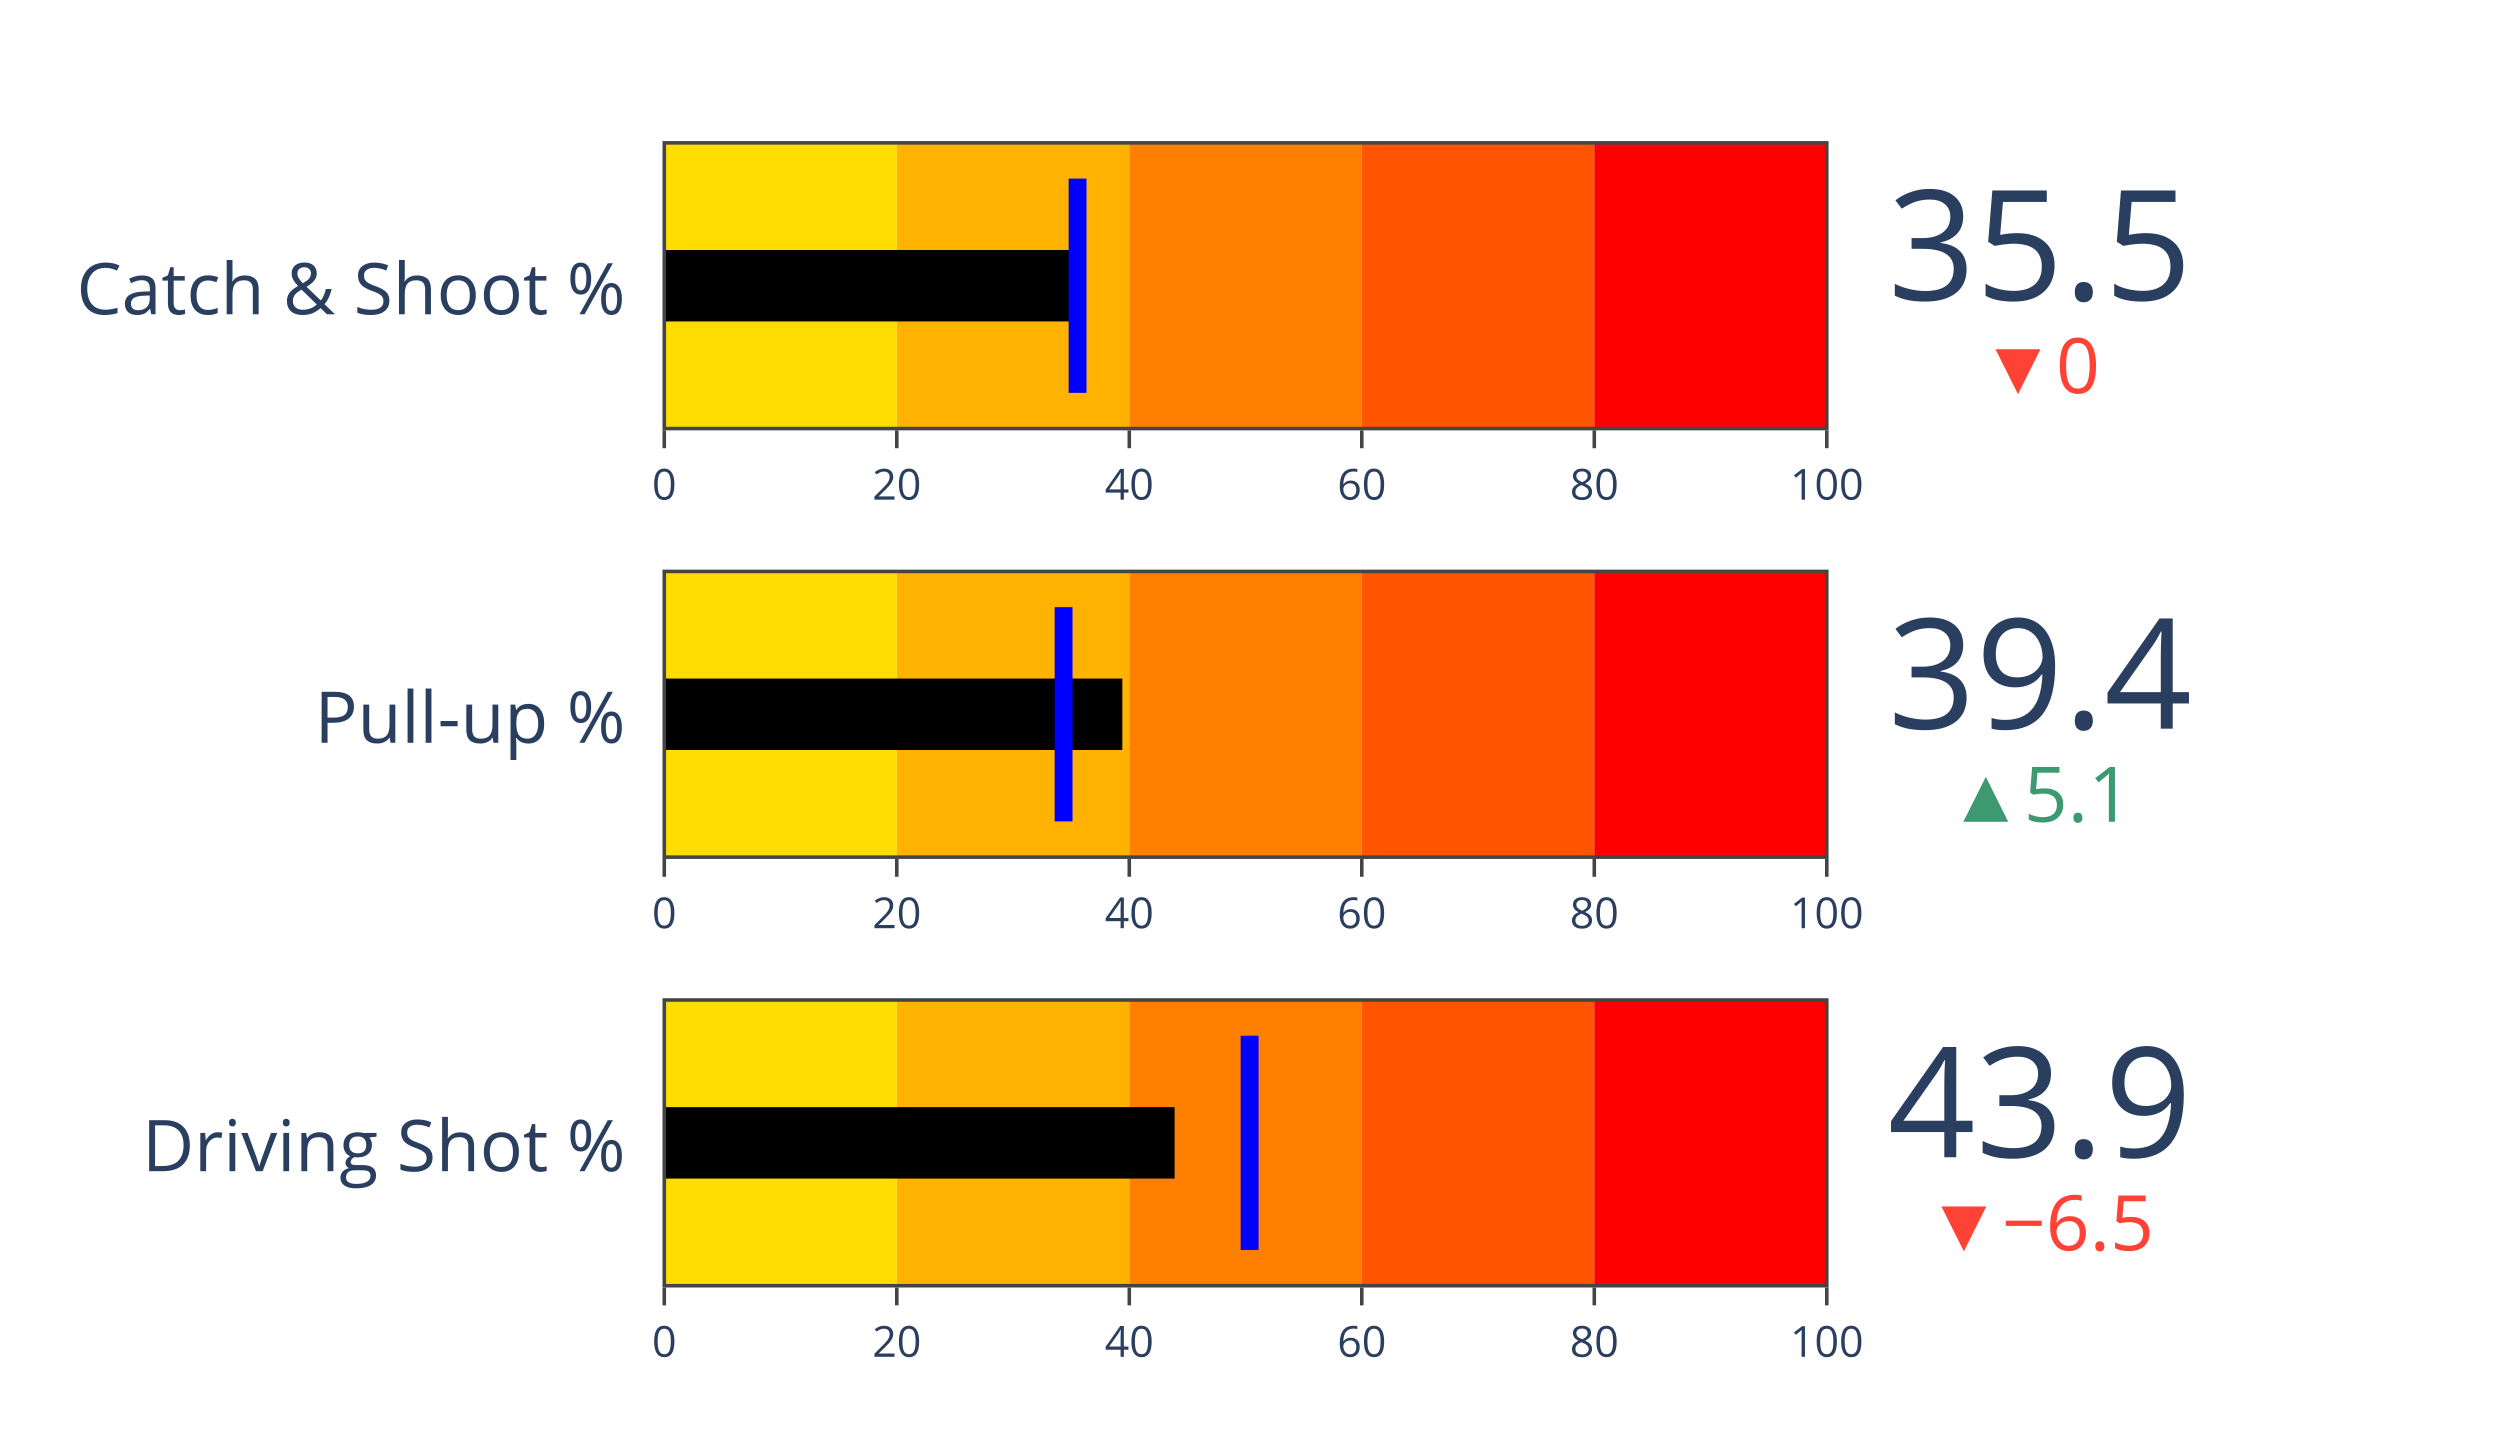
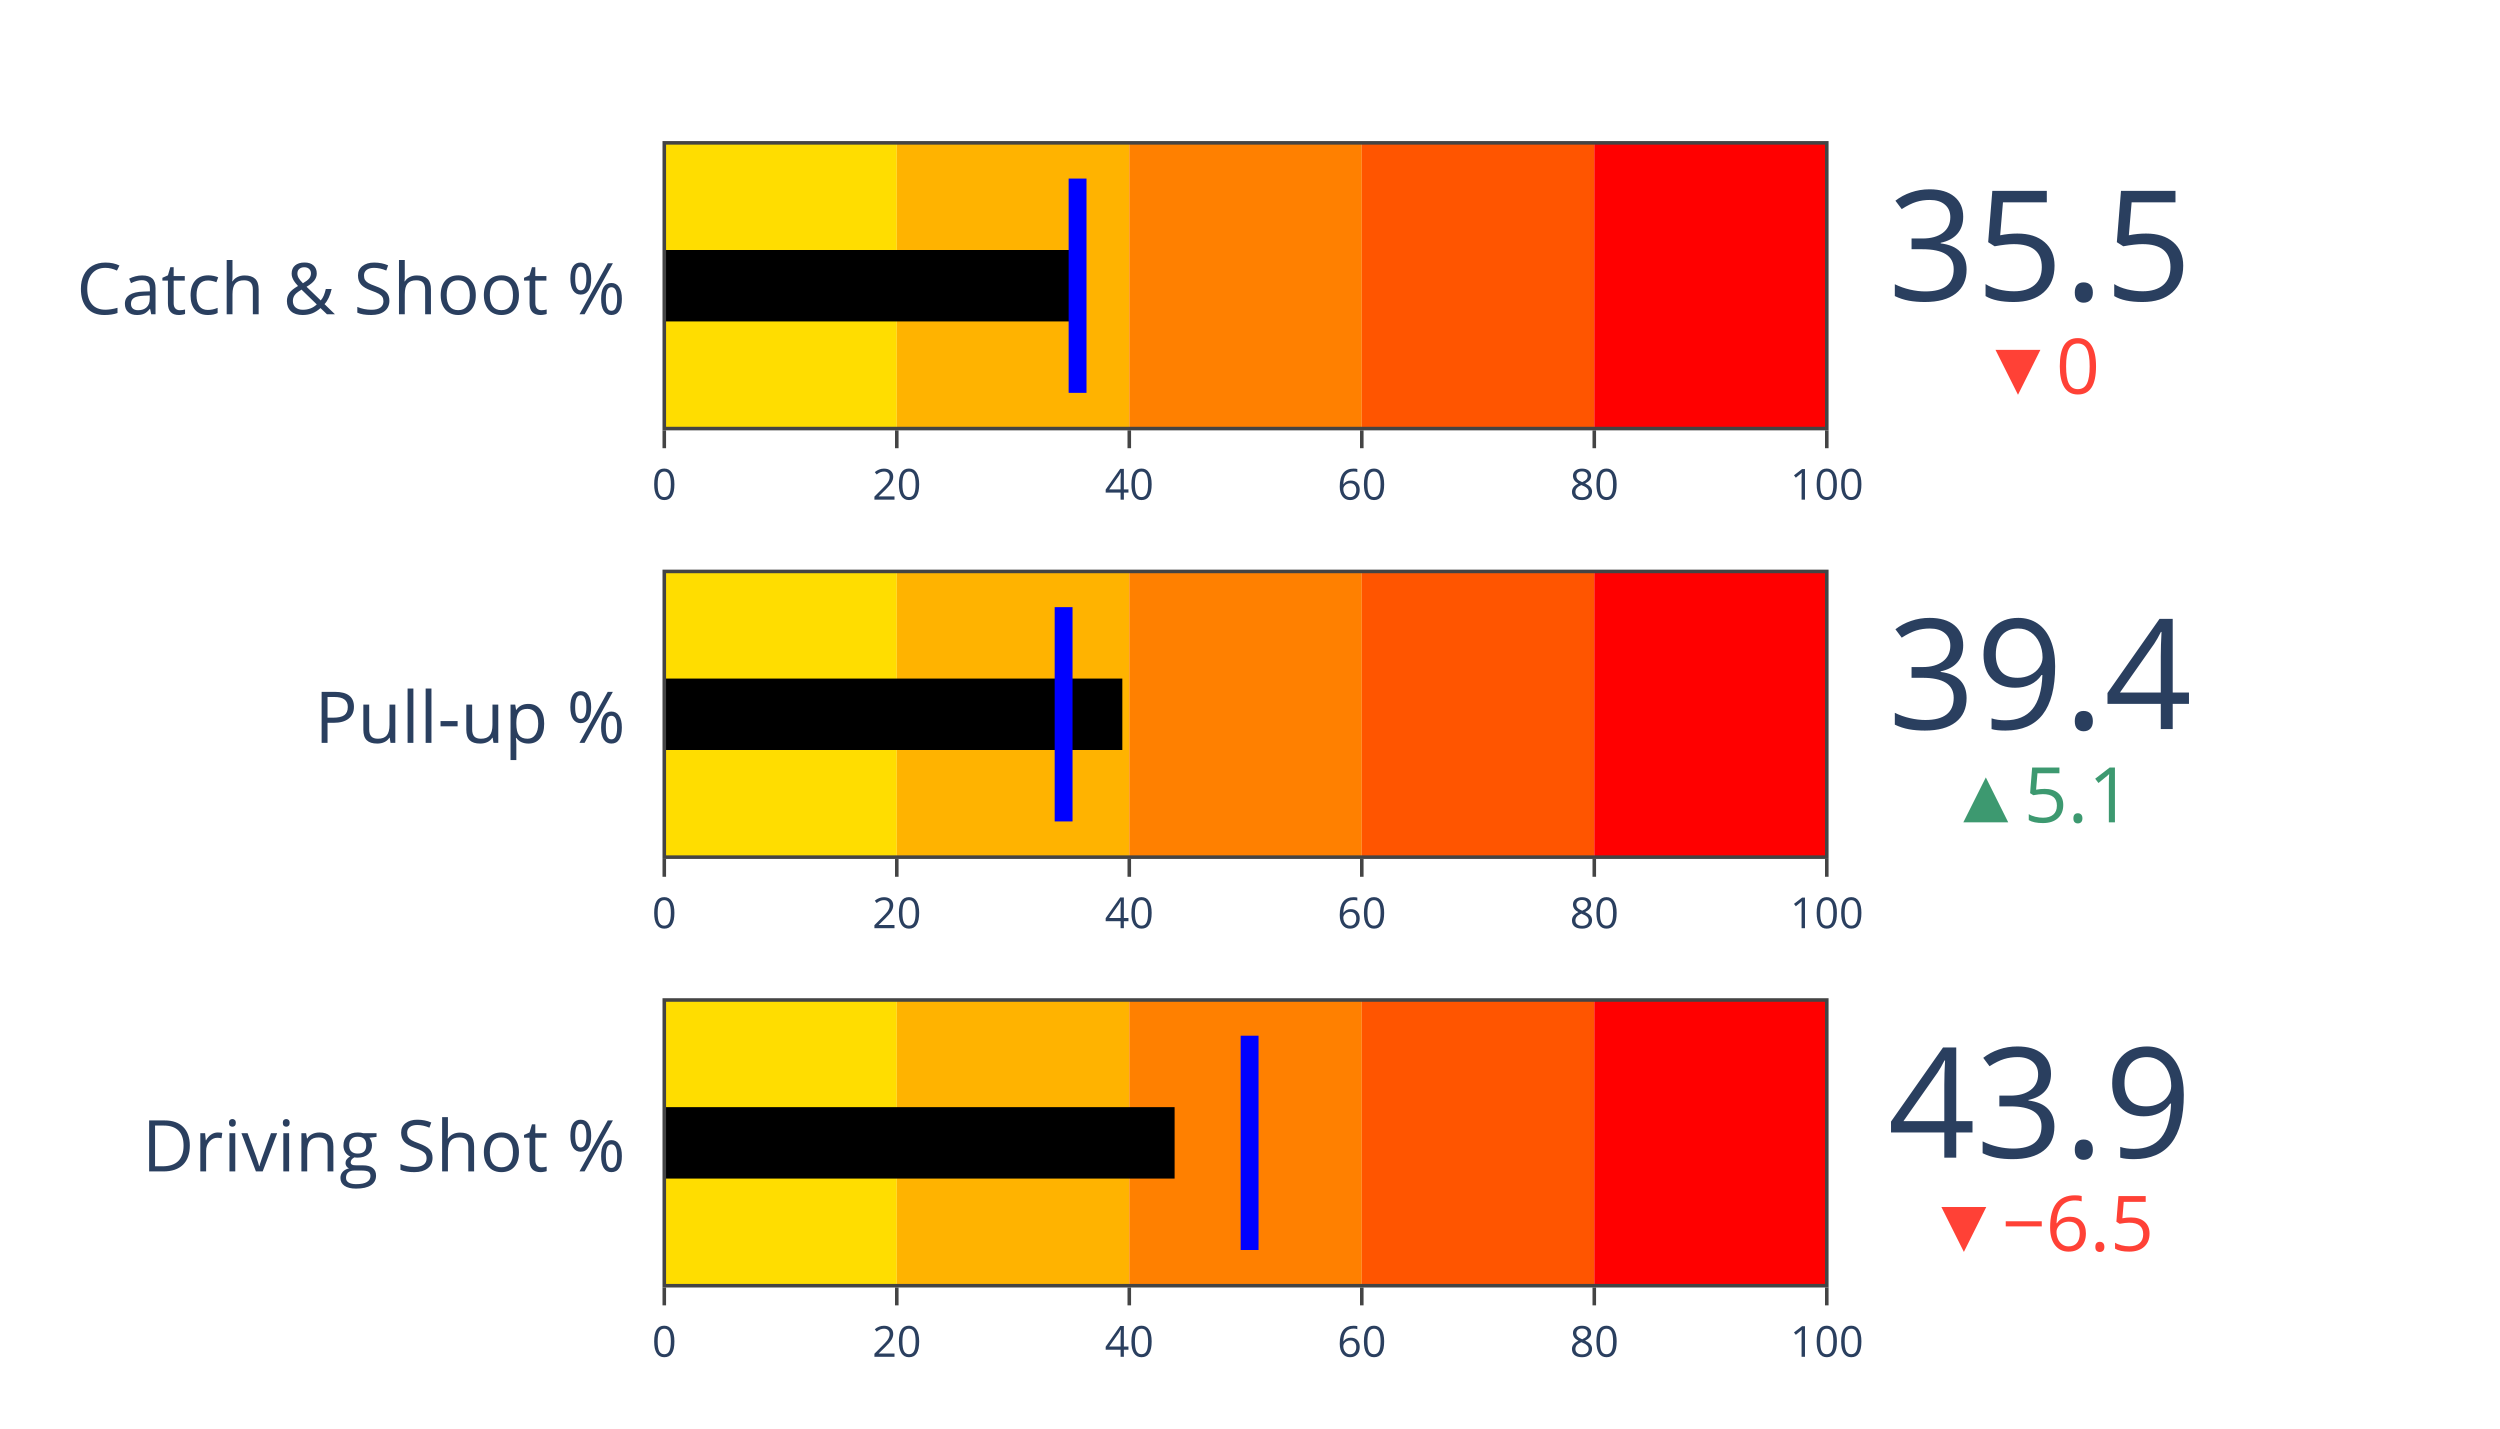
<svg xmlns="http://www.w3.org/2000/svg" class="main-svg" width="700" height="400" style="" viewBox="0 0 700 400">
  <rect x="0" y="0" width="700" height="400" style="fill: rgb(255, 255, 255); fill-opacity: 1;" />
-   <defs id="defs-bd665e">
+   <defs id="defs-ad96be">
    <g class="clips" />
    <g class="gradients" />
  </defs>
  <g class="bglayer" />
  <g class="layer-below">
    <g class="imagelayer" />
    <g class="shapelayer" />
  </g>
  <g class="cartesianlayer" />
  <g class="polarlayer" />
  <g class="ternarylayer" />
  <g class="geolayer" />
  <g class="funnelarealayer" />
  <g class="pielayer" />
  <g class="treemaplayer" />
  <g class="sunburstlayer" />
  <g class="glimages" />
-   <defs id="topdefs-bd665e">
+   <defs id="topdefs-ad96be">
    <g class="clips" />
  </defs>
  <g class="indicatorlayer">
    <g class="trace">
-       <g class="numbers" transform="translate(571.175,324.031) scale(0.5374613)">
+       <g class="numbers" transform="translate(571.175,324.1443) scale(0.5374613)">
        <text text-anchor="middle" class="number" x="0" y="0" style="font-family: 'Open Sans', verdana, arial, sans-serif; font-size: 80px; fill: rgb(42, 63, 95); fill-opacity: 1; white-space: pre;">43.9</text>
-         <text text-anchor="middle" class="delta" x="0" y="0" style="font-family: 'Open Sans', verdana, arial, sans-serif; font-size: 40px; fill: rgb(255, 65, 54); fill-opacity: 1; white-space: pre;" dy="48.5">▼−6.5</text>
+         <text text-anchor="middle" class="delta" x="0" y="0" style="font-family: 'Open Sans', verdana, arial, sans-serif; font-size: 40px; fill: rgb(255, 65, 54); fill-opacity: 1; white-space: pre;" dy="48.578">▼−6.5</text>
      </g>
      <g class="bullet" transform="translate(186, 280)">
        <g class="bg-bullet">
          <rect width="325.5" x="0" y="0" height="80" style="stroke: rgb(68, 68, 68); stroke-opacity: 1; fill: rgb(255, 255, 255); fill-opacity: 1; stroke-width: 0;" />
        </g>
        <g class="bg-bullet">
          <rect width="65.1" x="0" y="0" height="80" style="stroke: rgb(68, 68, 68); stroke-opacity: 1; fill: rgb(255, 221, 0); fill-opacity: 1; stroke-width: 0;" />
        </g>
        <g class="bg-bullet">
          <rect width="65.1" x="65.1" y="0" height="80" style="stroke: rgb(68, 68, 68); stroke-opacity: 1; fill: rgb(255, 179, 0); fill-opacity: 1; stroke-width: 0;" />
        </g>
        <g class="bg-bullet">
          <rect width="65.1" x="130.2" y="0" height="80" style="stroke: rgb(68, 68, 68); stroke-opacity: 1; fill: rgb(255, 128, 0); fill-opacity: 1; stroke-width: 0;" />
        </g>
        <g class="bg-bullet">
          <rect width="65.1" x="195.3" y="0" height="80" style="stroke: rgb(68, 68, 68); stroke-opacity: 1; fill: rgb(255, 85, 0); fill-opacity: 1; stroke-width: 0;" />
        </g>
        <g class="bg-bullet">
          <rect width="65.1" x="260.4" y="0" height="80" style="stroke: rgb(68, 68, 68); stroke-opacity: 1; fill: rgb(255, 0, 0); fill-opacity: 1; stroke-width: 0;" />
        </g>
        <g class="value-bullet">
          <rect height="20" y="30" width="142.89" style="stroke: rgb(68, 68, 68); stroke-opacity: 1; fill: rgb(0, 0, 0); fill-opacity: 1; stroke-width: 0;" />
        </g>
        <g class="threshold-bullet">
          <line x1="163.89" x2="163.89" y1="10" y2="70" style="stroke: rgb(0, 0, 255); stroke-opacity: 1; stroke-width: 5;" />
        </g>
        <g class="gauge-outline">
          <rect width="325.5" x="0" y="0" height="80" style="stroke: rgb(68, 68, 68); stroke-opacity: 1; fill: rgb(0, 0, 0); fill-opacity: 0; stroke-width: 1;" />
        </g>
      </g>
      <g class="bulletaxis crisp">
        <path class="xbulletaxistick ticks crisp" d="M0,360.5v5" transform="translate(186,0)" style="stroke: rgb(68, 68, 68); stroke-opacity: 1; stroke-width: 1px;" />
        <path class="xbulletaxistick ticks crisp" d="M0,360.5v5" transform="translate(251.1,0)" style="stroke: rgb(68, 68, 68); stroke-opacity: 1; stroke-width: 1px;" />
        <path class="xbulletaxistick ticks crisp" d="M0,360.5v5" transform="translate(316.2,0)" style="stroke: rgb(68, 68, 68); stroke-opacity: 1; stroke-width: 1px;" />
        <path class="xbulletaxistick ticks crisp" d="M0,360.5v5" transform="translate(381.3,0)" style="stroke: rgb(68, 68, 68); stroke-opacity: 1; stroke-width: 1px;" />
        <path class="xbulletaxistick ticks crisp" d="M0,360.5v5" transform="translate(446.4,0)" style="stroke: rgb(68, 68, 68); stroke-opacity: 1; stroke-width: 1px;" />
        <path class="xbulletaxistick ticks crisp" d="M0,360.5v5" transform="translate(511.5,0)" style="stroke: rgb(68, 68, 68); stroke-opacity: 1; stroke-width: 1px;" />
        <g class="xbulletaxistick">
          <text text-anchor="middle" x="0" y="379.9" transform="translate(186,0)" style="font-family: 'Open Sans', verdana, arial, sans-serif; font-size: 12px; fill: rgb(42, 63, 95); fill-opacity: 1; white-space: pre;">0</text>
        </g>
        <g class="xbulletaxistick">
          <text text-anchor="middle" x="0" y="379.9" transform="translate(251.1,0)" style="font-family: 'Open Sans', verdana, arial, sans-serif; font-size: 12px; fill: rgb(42, 63, 95); fill-opacity: 1; white-space: pre;">20</text>
        </g>
        <g class="xbulletaxistick">
          <text text-anchor="middle" x="0" y="379.9" transform="translate(316.2,0)" style="font-family: 'Open Sans', verdana, arial, sans-serif; font-size: 12px; fill: rgb(42, 63, 95); fill-opacity: 1; white-space: pre;">40</text>
        </g>
        <g class="xbulletaxistick">
          <text text-anchor="middle" x="0" y="379.9" transform="translate(381.3,0)" style="font-family: 'Open Sans', verdana, arial, sans-serif; font-size: 12px; fill: rgb(42, 63, 95); fill-opacity: 1; white-space: pre;">60</text>
        </g>
        <g class="xbulletaxistick">
          <text text-anchor="middle" x="0" y="379.9" transform="translate(446.4,0)" style="font-family: 'Open Sans', verdana, arial, sans-serif; font-size: 12px; fill: rgb(42, 63, 95); fill-opacity: 1; white-space: pre;">80</text>
        </g>
        <g class="xbulletaxistick">
          <text text-anchor="middle" x="0" y="379.9" transform="translate(511.5,0)" style="font-family: 'Open Sans', verdana, arial, sans-serif; font-size: 12px; fill: rgb(42, 63, 95); fill-opacity: 1; white-space: pre;">100</text>
        </g>
      </g>
-       <text class="title" text-anchor="end" x="0" y="0" style="font-family: 'Open Sans', verdana, arial, sans-serif; font-size: 20px; fill: rgb(42, 63, 95); fill-opacity: 1; white-space: pre;" transform="translate(175.15,327.9297)">Driving Shot %</text>
+       <text class="title" text-anchor="end" x="0" y="0" style="font-family: 'Open Sans', verdana, arial, sans-serif; font-size: 20px; fill: rgb(42, 63, 95); fill-opacity: 1; white-space: pre;" transform="translate(175.15,328)">Driving Shot %</text>
    </g>
    <g class="trace">
-       <g class="numbers" transform="translate(571.175,204.031) scale(0.5374613)">
+       <g class="numbers" transform="translate(571.175,204.1443) scale(0.5374613)">
        <text text-anchor="middle" class="number" x="0" y="0" style="font-family: 'Open Sans', verdana, arial, sans-serif; font-size: 80px; fill: rgb(42, 63, 95); fill-opacity: 1; white-space: pre;">39.4</text>
-         <text text-anchor="middle" class="delta" x="0" y="0" style="font-family: 'Open Sans', verdana, arial, sans-serif; font-size: 40px; fill: rgb(61, 153, 112); fill-opacity: 1; white-space: pre;" dy="48.5">▲5.1</text>
+         <text text-anchor="middle" class="delta" x="0" y="0" style="font-family: 'Open Sans', verdana, arial, sans-serif; font-size: 40px; fill: rgb(61, 153, 112); fill-opacity: 1; white-space: pre;" dy="48.578">▲5.1</text>
      </g>
      <g class="bullet" transform="translate(186, 160)">
        <g class="bg-bullet">
          <rect width="325.5" x="0" y="0" height="80" style="stroke: rgb(68, 68, 68); stroke-opacity: 1; fill: rgb(255, 255, 255); fill-opacity: 1; stroke-width: 0;" />
        </g>
        <g class="bg-bullet">
          <rect width="65.1" x="0" y="0" height="80" style="stroke: rgb(68, 68, 68); stroke-opacity: 1; fill: rgb(255, 221, 0); fill-opacity: 1; stroke-width: 0;" />
        </g>
        <g class="bg-bullet">
          <rect width="65.1" x="65.1" y="0" height="80" style="stroke: rgb(68, 68, 68); stroke-opacity: 1; fill: rgb(255, 179, 0); fill-opacity: 1; stroke-width: 0;" />
        </g>
        <g class="bg-bullet">
          <rect width="65.1" x="130.2" y="0" height="80" style="stroke: rgb(68, 68, 68); stroke-opacity: 1; fill: rgb(255, 128, 0); fill-opacity: 1; stroke-width: 0;" />
        </g>
        <g class="bg-bullet">
          <rect width="65.1" x="195.3" y="0" height="80" style="stroke: rgb(68, 68, 68); stroke-opacity: 1; fill: rgb(255, 85, 0); fill-opacity: 1; stroke-width: 0;" />
        </g>
        <g class="bg-bullet">
          <rect width="65.1" x="260.4" y="0" height="80" style="stroke: rgb(68, 68, 68); stroke-opacity: 1; fill: rgb(255, 0, 0); fill-opacity: 1; stroke-width: 0;" />
        </g>
        <g class="value-bullet">
          <rect height="20" y="30" width="128.25" style="stroke: rgb(68, 68, 68); stroke-opacity: 1; fill: rgb(0, 0, 0); fill-opacity: 1; stroke-width: 0;" />
        </g>
        <g class="threshold-bullet">
          <line x1="111.81" x2="111.81" y1="10" y2="70" style="stroke: rgb(0, 0, 255); stroke-opacity: 1; stroke-width: 5;" />
        </g>
        <g class="gauge-outline">
          <rect width="325.5" x="0" y="0" height="80" style="stroke: rgb(68, 68, 68); stroke-opacity: 1; fill: rgb(0, 0, 0); fill-opacity: 0; stroke-width: 1;" />
        </g>
      </g>
      <g class="bulletaxis crisp">
        <path class="xbulletaxistick ticks crisp" d="M0,240.5v5" transform="translate(186,0)" style="stroke: rgb(68, 68, 68); stroke-opacity: 1; stroke-width: 1px;" />
        <path class="xbulletaxistick ticks crisp" d="M0,240.5v5" transform="translate(251.1,0)" style="stroke: rgb(68, 68, 68); stroke-opacity: 1; stroke-width: 1px;" />
        <path class="xbulletaxistick ticks crisp" d="M0,240.5v5" transform="translate(316.2,0)" style="stroke: rgb(68, 68, 68); stroke-opacity: 1; stroke-width: 1px;" />
        <path class="xbulletaxistick ticks crisp" d="M0,240.5v5" transform="translate(381.3,0)" style="stroke: rgb(68, 68, 68); stroke-opacity: 1; stroke-width: 1px;" />
        <path class="xbulletaxistick ticks crisp" d="M0,240.5v5" transform="translate(446.4,0)" style="stroke: rgb(68, 68, 68); stroke-opacity: 1; stroke-width: 1px;" />
        <path class="xbulletaxistick ticks crisp" d="M0,240.5v5" transform="translate(511.5,0)" style="stroke: rgb(68, 68, 68); stroke-opacity: 1; stroke-width: 1px;" />
        <g class="xbulletaxistick">
          <text text-anchor="middle" x="0" y="259.9" transform="translate(186,0)" style="font-family: 'Open Sans', verdana, arial, sans-serif; font-size: 12px; fill: rgb(42, 63, 95); fill-opacity: 1; white-space: pre;">0</text>
        </g>
        <g class="xbulletaxistick">
          <text text-anchor="middle" x="0" y="259.9" transform="translate(251.1,0)" style="font-family: 'Open Sans', verdana, arial, sans-serif; font-size: 12px; fill: rgb(42, 63, 95); fill-opacity: 1; white-space: pre;">20</text>
        </g>
        <g class="xbulletaxistick">
          <text text-anchor="middle" x="0" y="259.9" transform="translate(316.2,0)" style="font-family: 'Open Sans', verdana, arial, sans-serif; font-size: 12px; fill: rgb(42, 63, 95); fill-opacity: 1; white-space: pre;">40</text>
        </g>
        <g class="xbulletaxistick">
          <text text-anchor="middle" x="0" y="259.9" transform="translate(381.3,0)" style="font-family: 'Open Sans', verdana, arial, sans-serif; font-size: 12px; fill: rgb(42, 63, 95); fill-opacity: 1; white-space: pre;">60</text>
        </g>
        <g class="xbulletaxistick">
          <text text-anchor="middle" x="0" y="259.9" transform="translate(446.4,0)" style="font-family: 'Open Sans', verdana, arial, sans-serif; font-size: 12px; fill: rgb(42, 63, 95); fill-opacity: 1; white-space: pre;">80</text>
        </g>
        <g class="xbulletaxistick">
          <text text-anchor="middle" x="0" y="259.9" transform="translate(511.5,0)" style="font-family: 'Open Sans', verdana, arial, sans-serif; font-size: 12px; fill: rgb(42, 63, 95); fill-opacity: 1; white-space: pre;">100</text>
        </g>
      </g>
-       <text class="title" text-anchor="end" x="0" y="0" style="font-family: 'Open Sans', verdana, arial, sans-serif; font-size: 20px; fill: rgb(42, 63, 95); fill-opacity: 1; white-space: pre;" transform="translate(175.15,207.9844)">Pull-up %</text>
+       <text class="title" text-anchor="end" x="0" y="0" style="font-family: 'Open Sans', verdana, arial, sans-serif; font-size: 20px; fill: rgb(42, 63, 95); fill-opacity: 1; white-space: pre;" transform="translate(175.15,208)">Pull-up %</text>
    </g>
    <g class="trace">
-       <g class="numbers" transform="translate(571.175,84.03096) scale(0.5374613)">
+       <g class="numbers" transform="translate(571.175,84.14433) scale(0.5374613)">
        <text text-anchor="middle" class="number" x="0" y="0" style="font-family: 'Open Sans', verdana, arial, sans-serif; font-size: 80px; fill: rgb(42, 63, 95); fill-opacity: 1; white-space: pre;">35.5</text>
-         <text text-anchor="middle" class="delta" x="0" y="0" style="font-family: 'Open Sans', verdana, arial, sans-serif; font-size: 40px; fill: rgb(255, 65, 54); fill-opacity: 1; white-space: pre;" dy="48.5">▼0</text>
+         <text text-anchor="middle" class="delta" x="0" y="0" style="font-family: 'Open Sans', verdana, arial, sans-serif; font-size: 40px; fill: rgb(255, 65, 54); fill-opacity: 1; white-space: pre;" dy="48.578">▼0</text>
      </g>
      <g class="bullet" transform="translate(186, 40)">
        <g class="bg-bullet">
          <rect width="325.5" x="0" y="0" height="80" style="stroke: rgb(68, 68, 68); stroke-opacity: 1; fill: rgb(255, 255, 255); fill-opacity: 1; stroke-width: 0;" />
        </g>
        <g class="bg-bullet">
          <rect width="65.1" x="0" y="0" height="80" style="stroke: rgb(68, 68, 68); stroke-opacity: 1; fill: rgb(255, 221, 0); fill-opacity: 1; stroke-width: 0;" />
        </g>
        <g class="bg-bullet">
          <rect width="65.1" x="65.1" y="0" height="80" style="stroke: rgb(68, 68, 68); stroke-opacity: 1; fill: rgb(255, 179, 0); fill-opacity: 1; stroke-width: 0;" />
        </g>
        <g class="bg-bullet">
          <rect width="65.1" x="130.2" y="0" height="80" style="stroke: rgb(68, 68, 68); stroke-opacity: 1; fill: rgb(255, 128, 0); fill-opacity: 1; stroke-width: 0;" />
        </g>
        <g class="bg-bullet">
          <rect width="65.1" x="195.3" y="0" height="80" style="stroke: rgb(68, 68, 68); stroke-opacity: 1; fill: rgb(255, 85, 0); fill-opacity: 1; stroke-width: 0;" />
        </g>
        <g class="bg-bullet">
          <rect width="65.1" x="260.4" y="0" height="80" style="stroke: rgb(68, 68, 68); stroke-opacity: 1; fill: rgb(255, 0, 0); fill-opacity: 1; stroke-width: 0;" />
        </g>
        <g class="value-bullet">
          <rect height="20" y="30" width="115.55" style="stroke: rgb(68, 68, 68); stroke-opacity: 1; fill: rgb(0, 0, 0); fill-opacity: 1; stroke-width: 0;" />
        </g>
        <g class="threshold-bullet">
          <line x1="115.72" x2="115.72" y1="10" y2="70" style="stroke: rgb(0, 0, 255); stroke-opacity: 1; stroke-width: 5;" />
        </g>
        <g class="gauge-outline">
          <rect width="325.5" x="0" y="0" height="80" style="stroke: rgb(68, 68, 68); stroke-opacity: 1; fill: rgb(0, 0, 0); fill-opacity: 0; stroke-width: 1;" />
        </g>
      </g>
      <g class="bulletaxis crisp">
        <path class="xbulletaxistick ticks crisp" d="M0,120.5v5" transform="translate(186,0)" style="stroke: rgb(68, 68, 68); stroke-opacity: 1; stroke-width: 1px;" />
        <path class="xbulletaxistick ticks crisp" d="M0,120.5v5" transform="translate(251.1,0)" style="stroke: rgb(68, 68, 68); stroke-opacity: 1; stroke-width: 1px;" />
        <path class="xbulletaxistick ticks crisp" d="M0,120.5v5" transform="translate(316.2,0)" style="stroke: rgb(68, 68, 68); stroke-opacity: 1; stroke-width: 1px;" />
        <path class="xbulletaxistick ticks crisp" d="M0,120.5v5" transform="translate(381.3,0)" style="stroke: rgb(68, 68, 68); stroke-opacity: 1; stroke-width: 1px;" />
        <path class="xbulletaxistick ticks crisp" d="M0,120.5v5" transform="translate(446.4,0)" style="stroke: rgb(68, 68, 68); stroke-opacity: 1; stroke-width: 1px;" />
        <path class="xbulletaxistick ticks crisp" d="M0,120.5v5" transform="translate(511.5,0)" style="stroke: rgb(68, 68, 68); stroke-opacity: 1; stroke-width: 1px;" />
        <g class="xbulletaxistick">
          <text text-anchor="middle" x="0" y="139.9" transform="translate(186,0)" style="font-family: 'Open Sans', verdana, arial, sans-serif; font-size: 12px; fill: rgb(42, 63, 95); fill-opacity: 1; white-space: pre;">0</text>
        </g>
        <g class="xbulletaxistick">
          <text text-anchor="middle" x="0" y="139.9" transform="translate(251.1,0)" style="font-family: 'Open Sans', verdana, arial, sans-serif; font-size: 12px; fill: rgb(42, 63, 95); fill-opacity: 1; white-space: pre;">20</text>
        </g>
        <g class="xbulletaxistick">
          <text text-anchor="middle" x="0" y="139.9" transform="translate(316.2,0)" style="font-family: 'Open Sans', verdana, arial, sans-serif; font-size: 12px; fill: rgb(42, 63, 95); fill-opacity: 1; white-space: pre;">40</text>
        </g>
        <g class="xbulletaxistick">
          <text text-anchor="middle" x="0" y="139.9" transform="translate(381.3,0)" style="font-family: 'Open Sans', verdana, arial, sans-serif; font-size: 12px; fill: rgb(42, 63, 95); fill-opacity: 1; white-space: pre;">60</text>
        </g>
        <g class="xbulletaxistick">
          <text text-anchor="middle" x="0" y="139.9" transform="translate(446.4,0)" style="font-family: 'Open Sans', verdana, arial, sans-serif; font-size: 12px; fill: rgb(42, 63, 95); fill-opacity: 1; white-space: pre;">80</text>
        </g>
        <g class="xbulletaxistick">
          <text text-anchor="middle" x="0" y="139.9" transform="translate(511.5,0)" style="font-family: 'Open Sans', verdana, arial, sans-serif; font-size: 12px; fill: rgb(42, 63, 95); fill-opacity: 1; white-space: pre;">100</text>
        </g>
      </g>
      <text class="title" text-anchor="end" x="0" y="0" style="font-family: 'Open Sans', verdana, arial, sans-serif; font-size: 20px; fill: rgb(42, 63, 95); fill-opacity: 1; white-space: pre;" transform="translate(175.15,88)">Catch &amp; Shoot %</text>
    </g>
  </g>
  <g class="layer-above">
    <g class="imagelayer" />
    <g class="shapelayer" />
  </g>
  <g class="infolayer">
    <g class="g-gtitle" />
  </g>
</svg>
